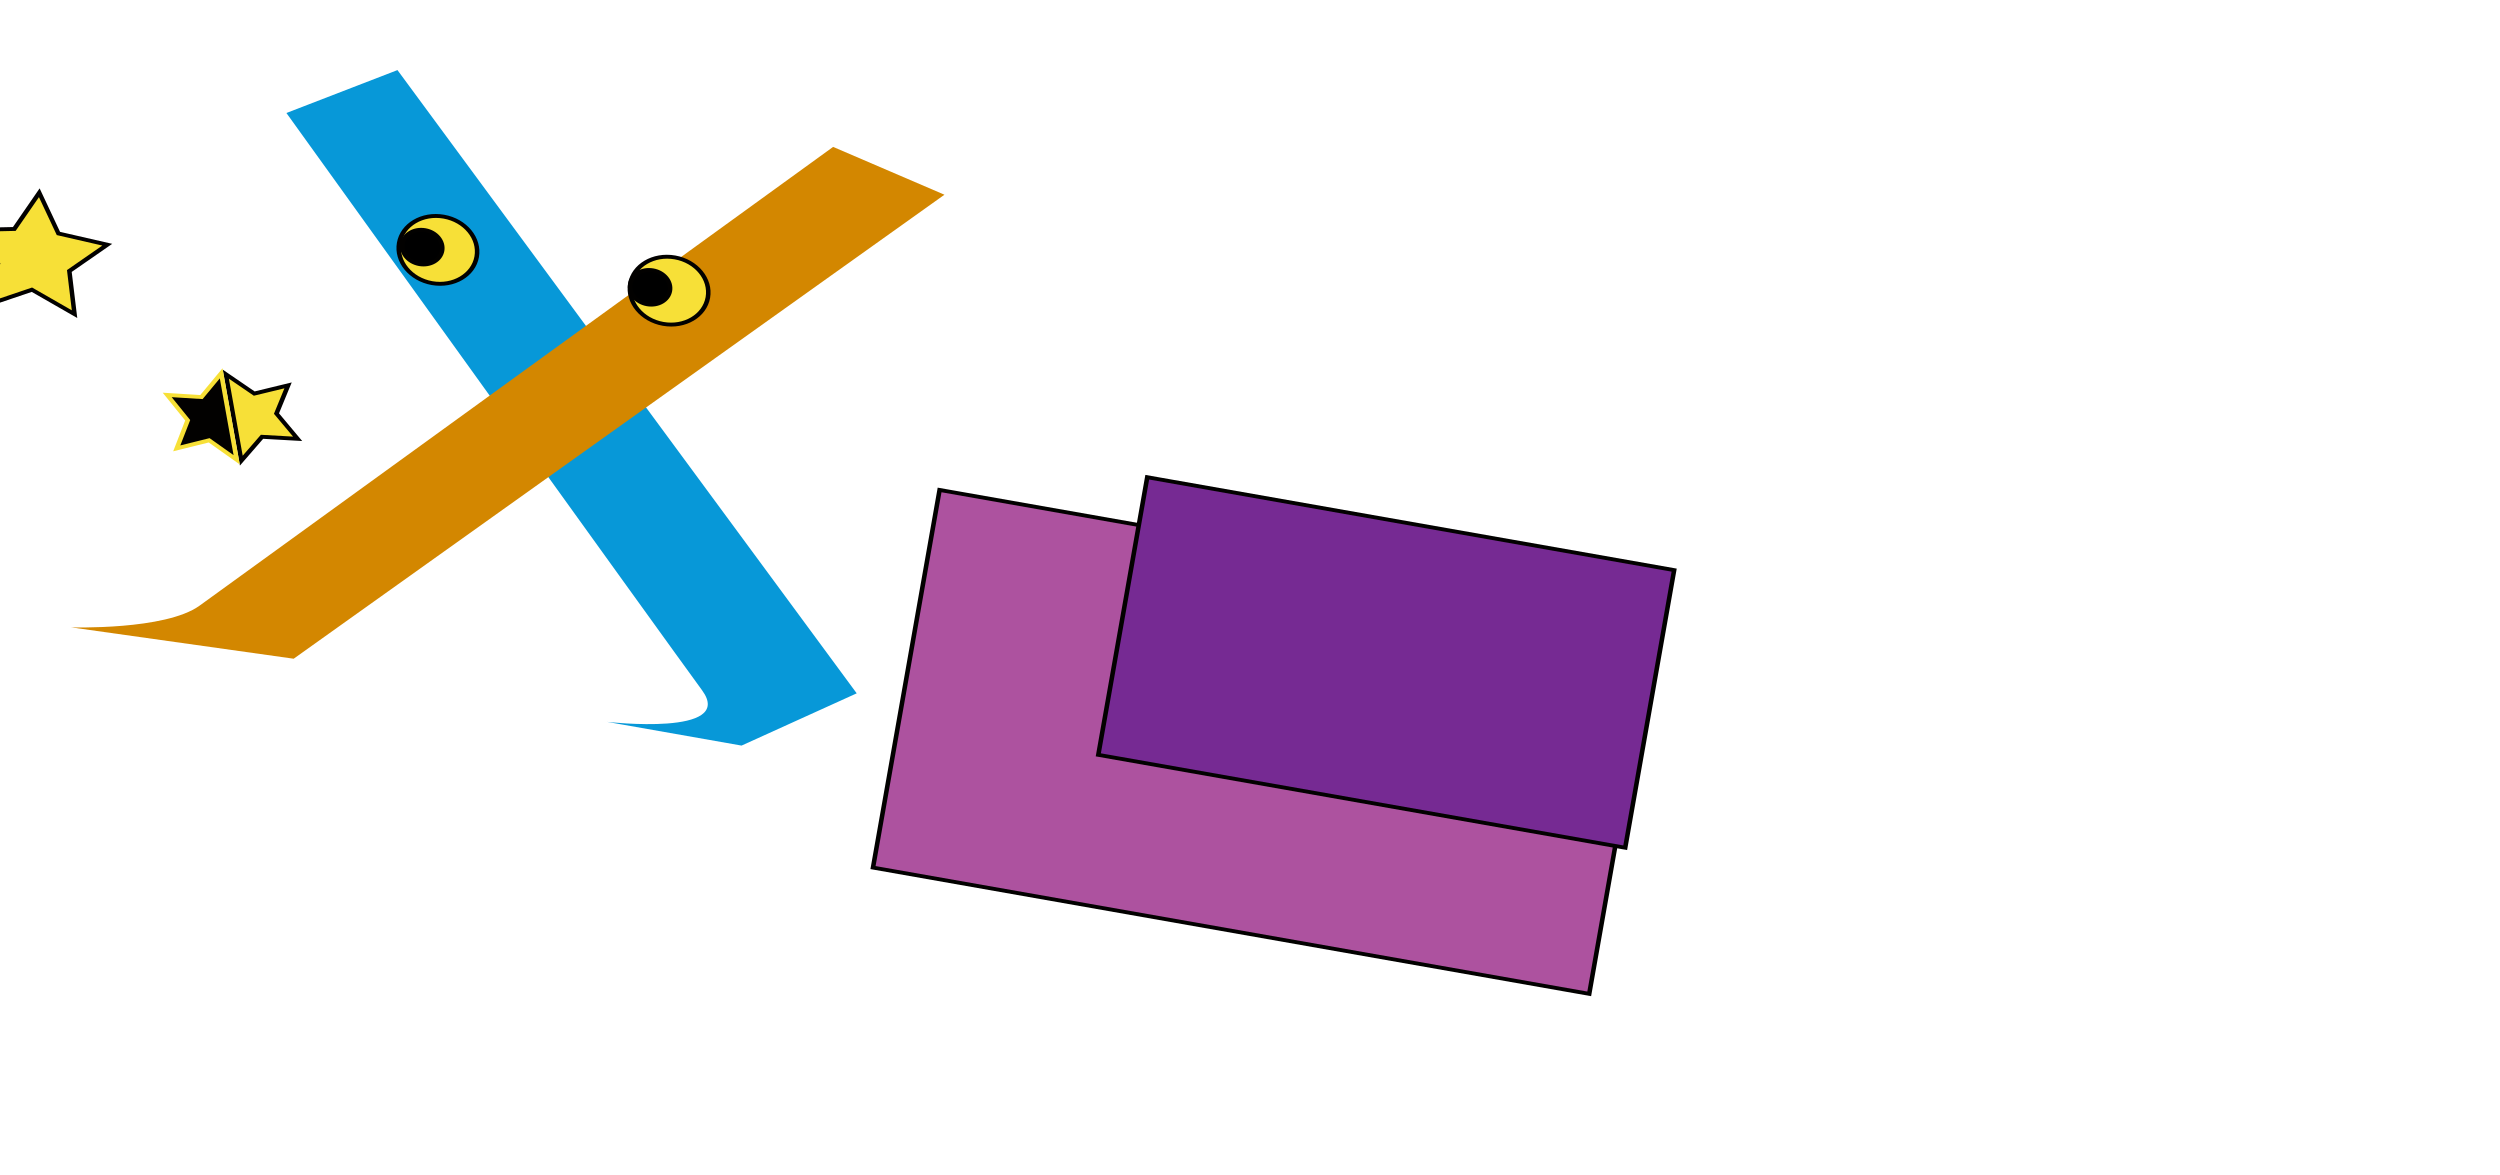
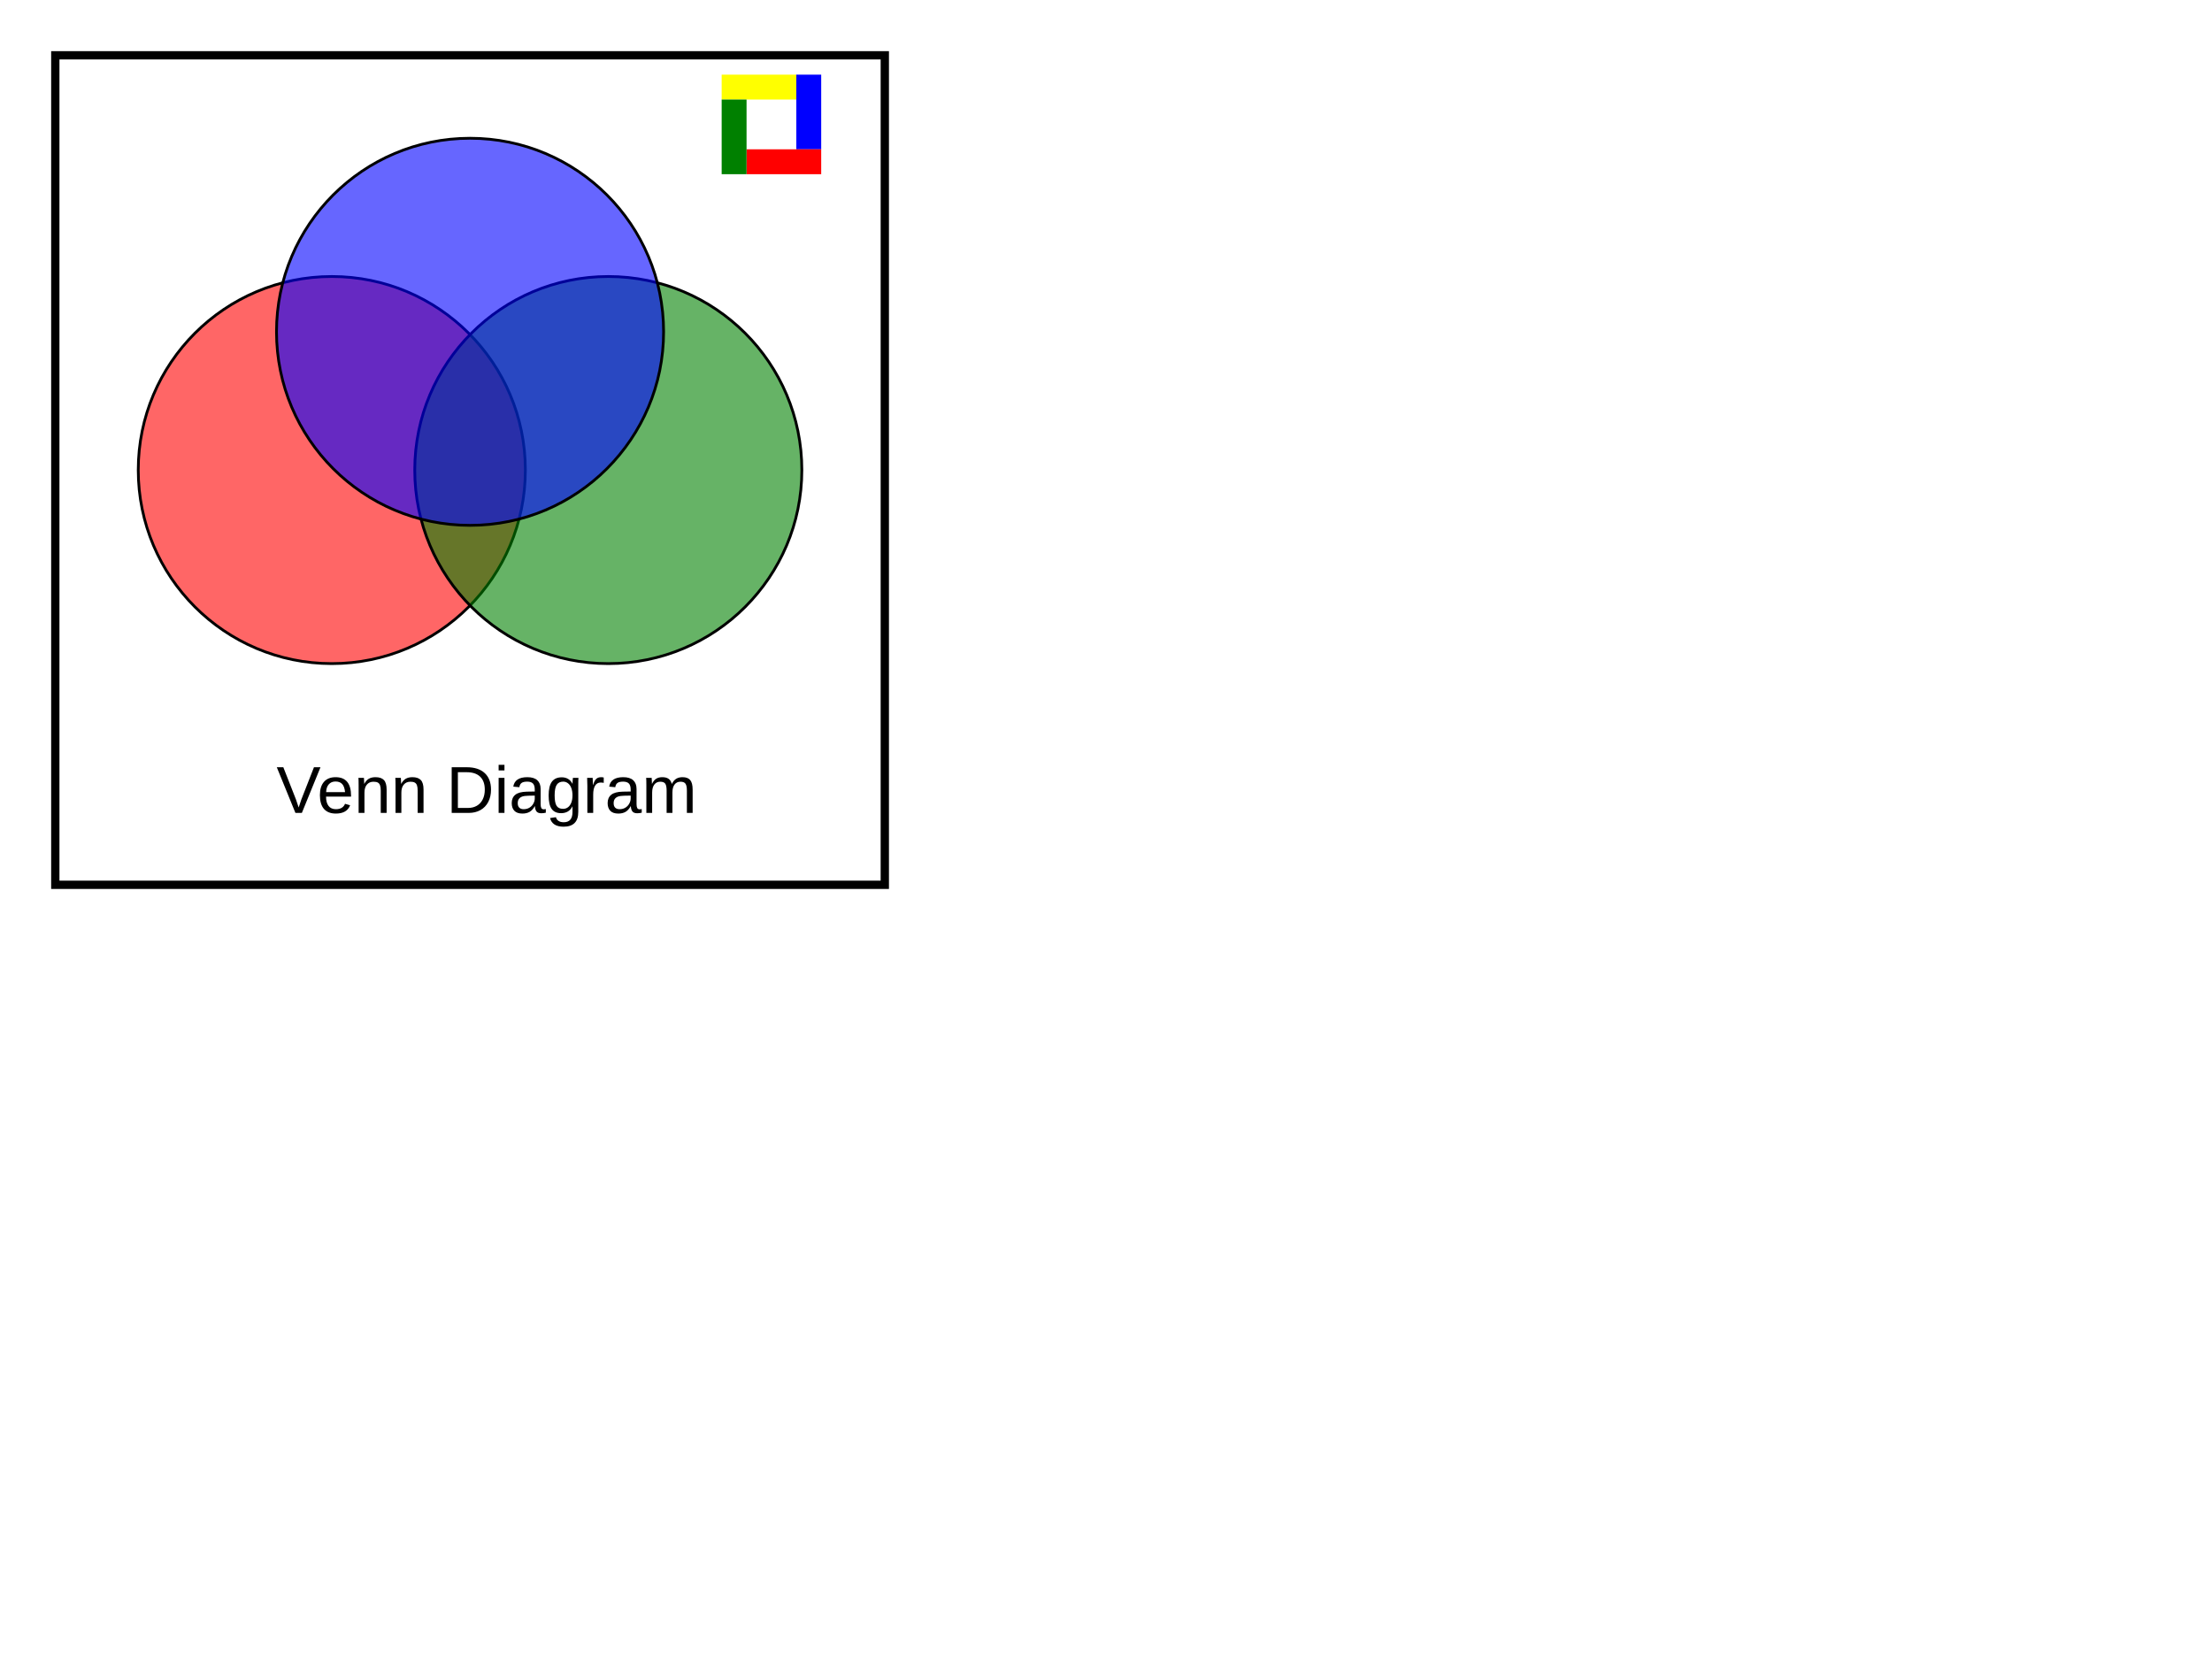
- <svg xmlns="http://www.w3.org/2000/svg" id="Layer_2" data-name="Layer 2" viewBox="0 0 385.82 181.27">
-   <g transform="rotate(10) scale(0.7, 0.6)">
-     <path d="M223.3,269.09l22.47-15.83L369.34,390.62l-23,18.38H316.23s28.6-2,19.41-12.26S223.3,269.09,223.3,269.09Z" transform="translate(-156.79 -253.26)" fill="#0798d8" />
-     <path d="m223.3,397.77 120-144.51,26,7.14L245.77,407l-49.54,2S216.82,405.56,223.3,397.77Z" transform="translate(-156.79 -253.26)" fill="#d38700" />
-     <polygon points="28.21 76.25 18.02 71.96 8.7 77.91 9.64 66.89 1.1 59.87 11.87 57.36 15.91 47.07 21.62 56.53 32.66 57.19 25.43 65.55 28.21 76.25" fill="#f7e037" stroke="#020100" />
-     <polygon points="77.3 84.75 75.86 92.41 81.42 97.86 73.61 98.94 70.03 105.9 63.35 84.69 70.27 88.34 77.3 84.75" fill="#f7e037" stroke="#020100" />
-     <polygon points="51.42 92.57 56.84 98.07 55.54 105.68 62.27 102.19 68.99 105.9 62.31 84.69 58.94 91.58 51.42 92.57" fill="#020100" stroke="#f7e037" />
-     <g stroke="#020100">
-       <circle cx="104.65" cy="43.74" r="8.68" fill="#f7e037" />
-       <circle cx="156.4" cy="43.74" r="8.68" fill="#f7e037" />
-       <circle cx="101.15" cy="43.74" r="4.43" />
-       <circle cx="152.15" cy="43.74" r="4.43" />
-       <rect x="222.76" y="82.14" width="160.34" height="98.63" fill="#ad529f" />
-       <rect x="267.36" y="69.64" width="117.96" height="72.51" fill="#762a93" />
+ <svg xmlns="http://www.w3.org/2000/svg" width="800" height="600">
+   <rect x="20" y="20" width="300" height="300" fill="none" stroke="black" stroke-width="3" />
+   <g stroke-width="1" stroke="black" fill-opacity="0.6">
+     <circle cx="120" cy="170" r="70" fill="red" />
+     <circle cx="220" cy="170" r="70" fill="green" />
+     <circle cx="170" cy="120" r="70" fill="blue" />
+   </g>
+   <text x="100" y="294" font-family="Arial" font-size="24" fill="black">Venn Diagram</text>
+   <g stroke-width="0" fill-opacity="1">
+     <g transform="scale(0.9)">
+       <rect x="290" y="30" width="30" height="10" fill="yellow" />
+       <rect x="320" y="30" width="10" height="30" fill="blue" />
+       <rect x="300" y="60" width="30" height="10" fill="red" />
+       <rect x="290" y="40" width="10" height="30" fill="green" />
    </g>
  </g>
</svg>
